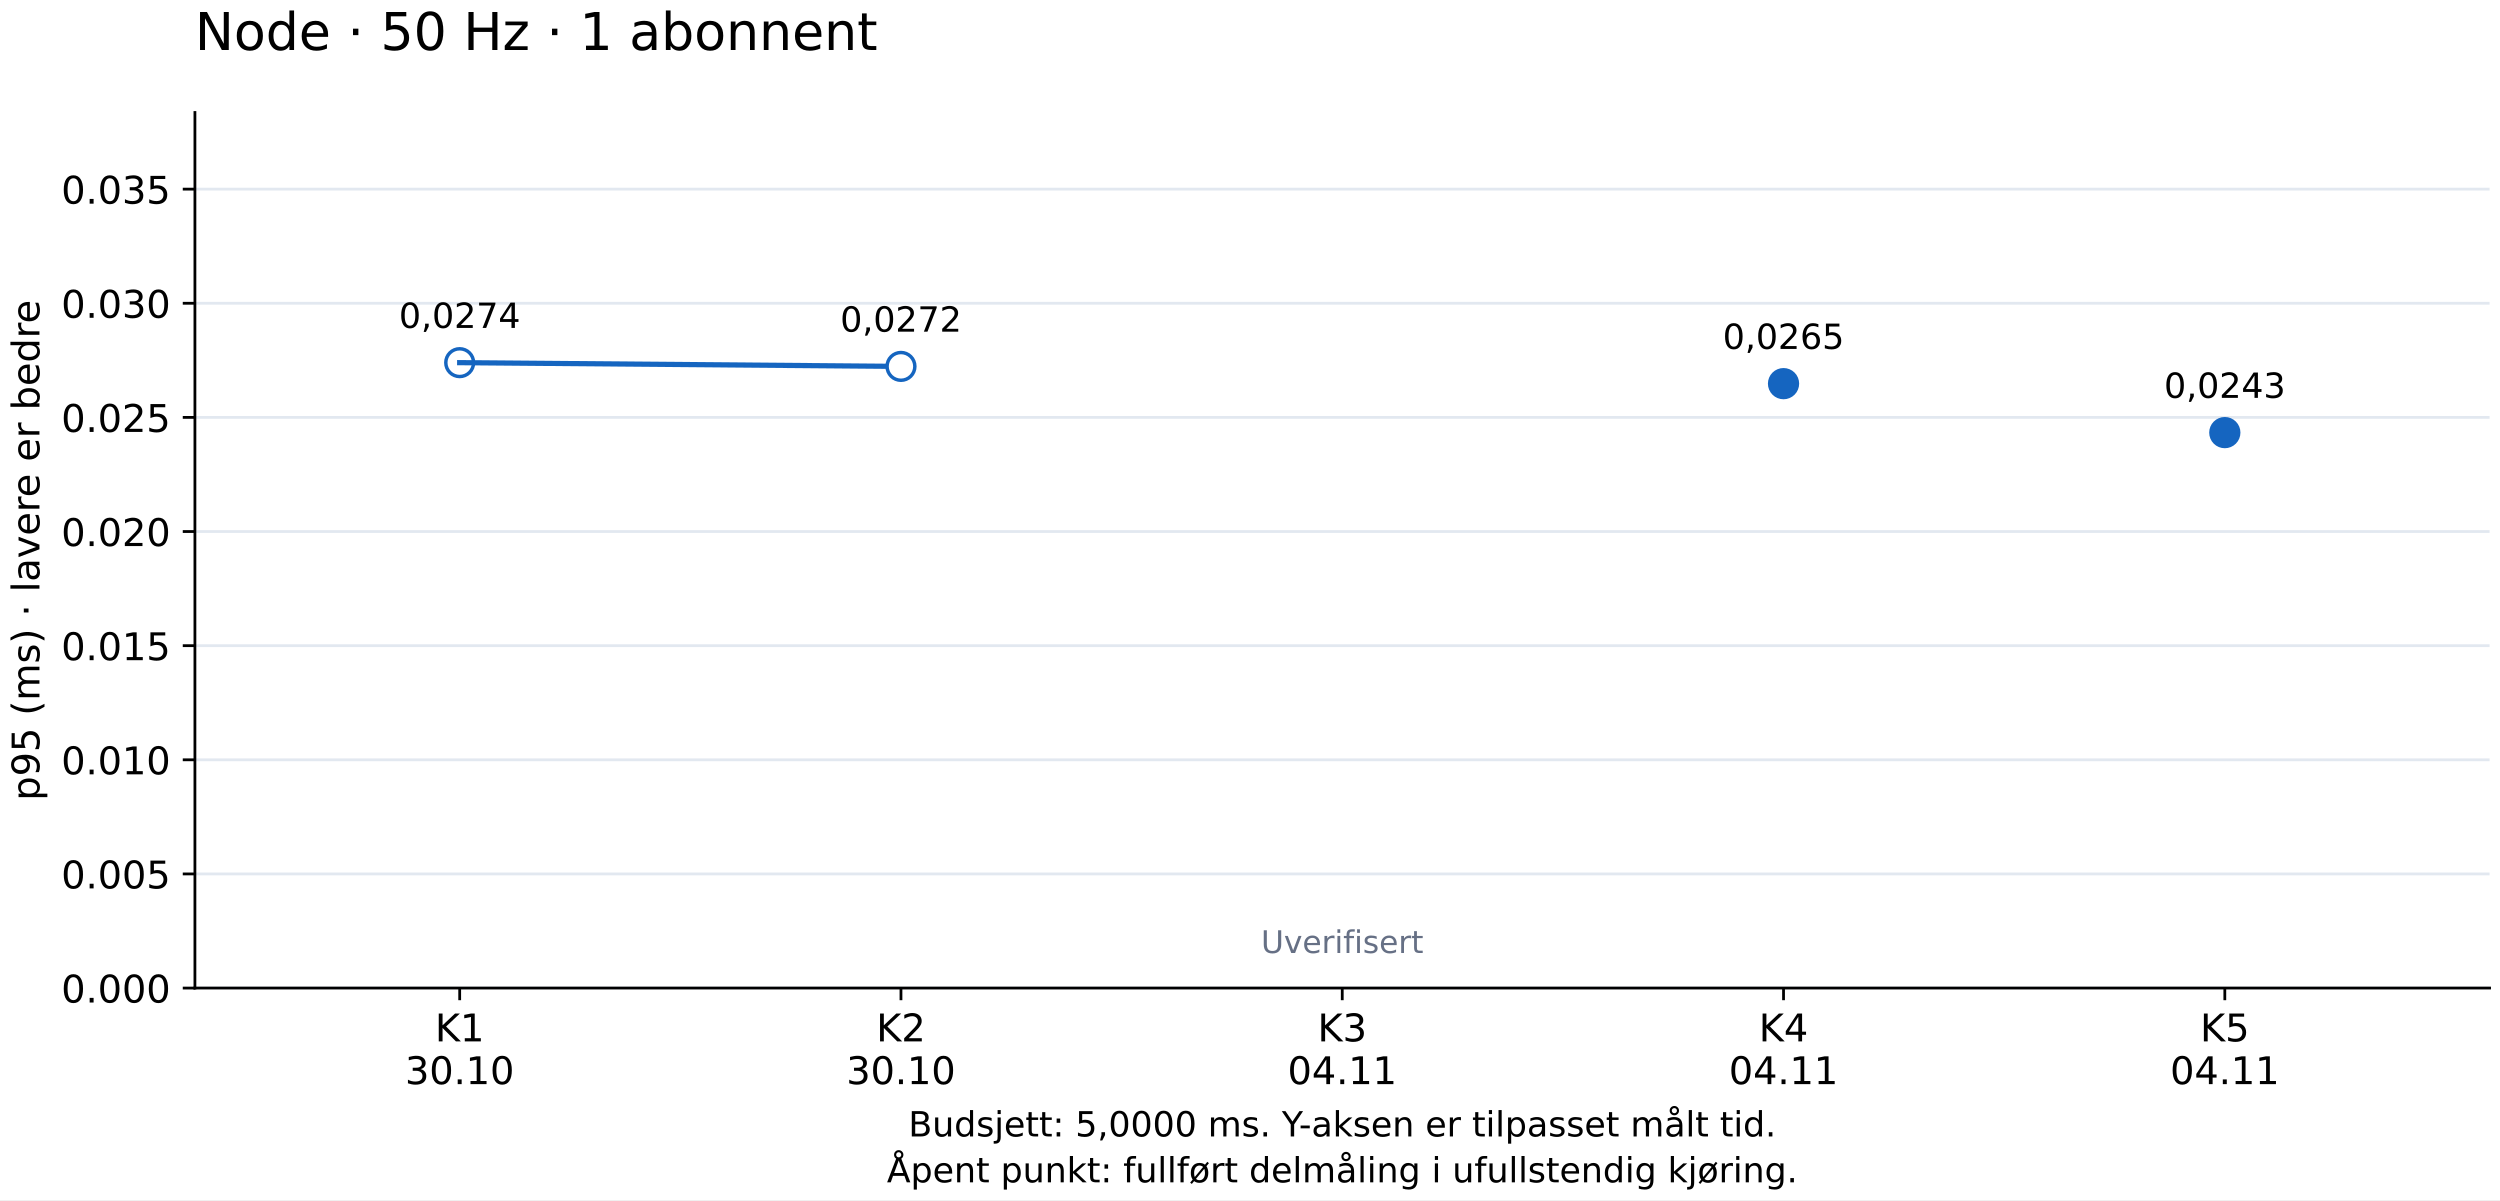
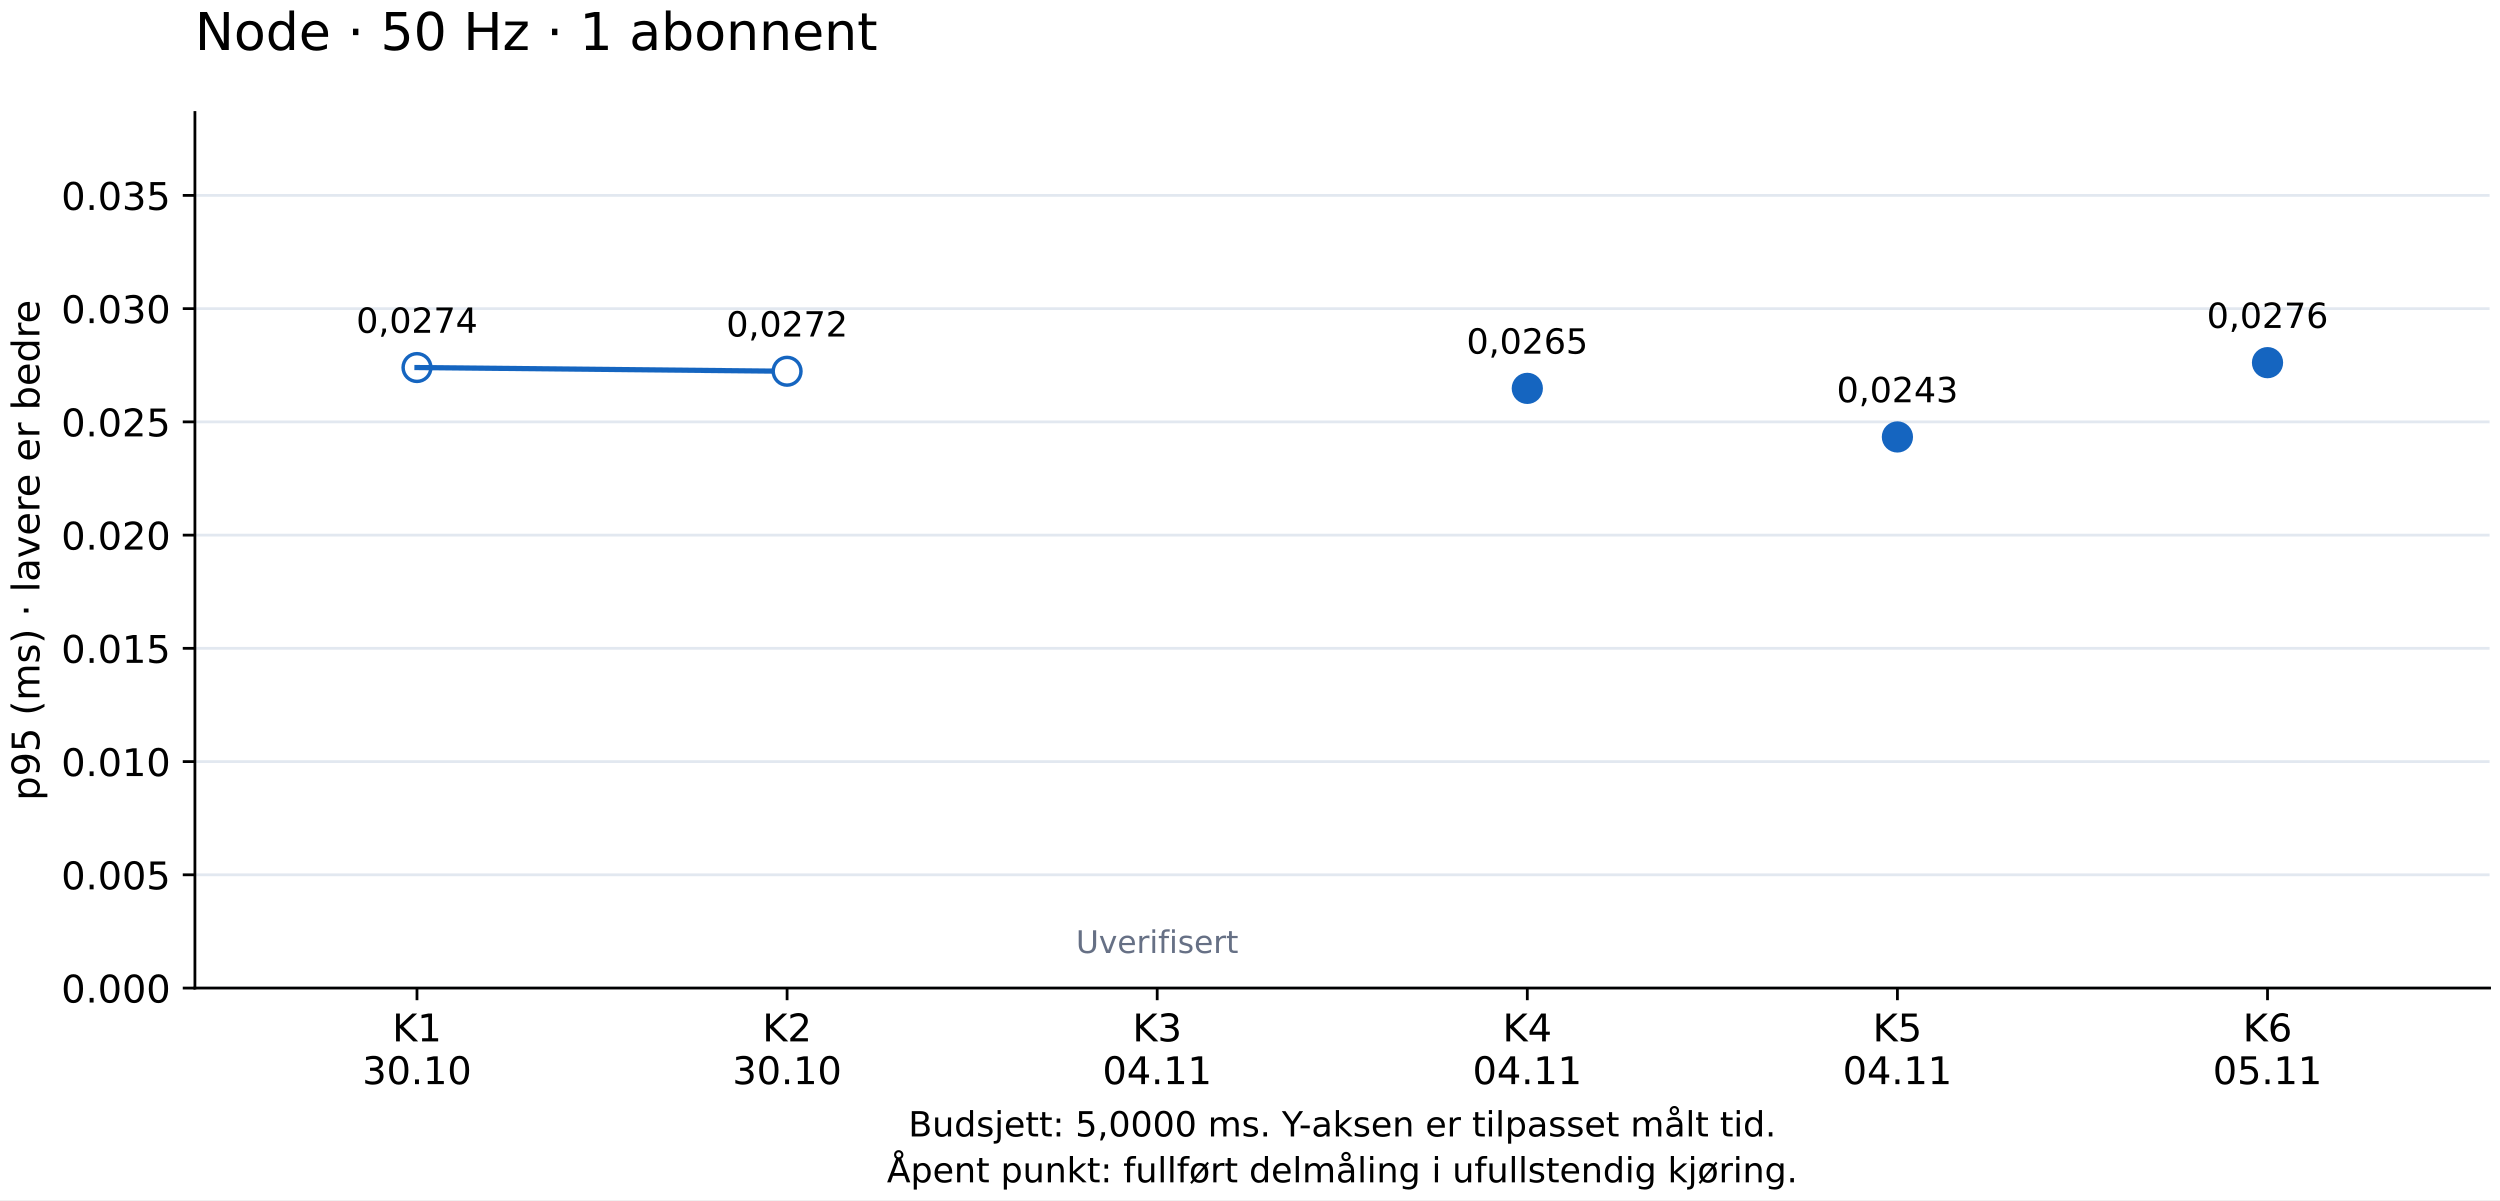
<svg xmlns="http://www.w3.org/2000/svg" xmlns:xlink="http://www.w3.org/1999/xlink" width="720pt" height="345.6pt" viewBox="0 0 720 345.6" version="1.1">
  <defs>
    <style type="text/css">*{stroke-linejoin: round; stroke-linecap: butt}</style>
  </defs>
  <g id="figure_1">
    <g id="patch_1">
      <path d="M 0 345.6  L 720 345.6  L 720 0  L 0 0  z " style="fill: #ffffff" />
    </g>
    <g id="axes_1">
      <g id="patch_2">
        <path d="M 56.137 284.558  L 717 284.558  L 717 32.398  L 56.137 32.398  z " style="fill: #ffffff" />
      </g>
      <g id="matplotlib.axis_1">
        <g id="xtick_1">
          <g id="line2d_1">
            <defs>
              <path id="m3a9fe52da0" d="M 0 0  L 0 3.5  " style="stroke: #000000; stroke-width: 0.8" />
            </defs>
            <g>
-               <use xlink:href="#m3a9fe52da0" x="132.39" y="284.558" style="stroke: #000000; stroke-width: 0.8" />
+               <use xlink:href="#m3a9fe52da0" x="120.092" y="284.558" style="stroke: #000000; stroke-width: 0.8" />
            </g>
          </g>
          <g id="text_1">
-             <text style="font-size: 11px; font-family: 'DejaVu Sans'" transform="translate(125.2843 299.9161)">K1</text>
-             <text style="font-size: 11px; font-family: 'DejaVu Sans'" transform="translate(116.645 312.2337)">30.10</text>
+             <text style="font-size: 11px; font-family: 'DejaVu Sans'" transform="translate(112.9854 299.9161)">K1</text>
+             <text style="font-size: 11px; font-family: 'DejaVu Sans'" transform="translate(104.3461 312.2337)">30.10</text>
          </g>
        </g>
        <g id="xtick_2">
          <g id="line2d_2">
            <g>
-               <use xlink:href="#m3a9fe52da0" x="259.479" y="284.558" style="stroke: #000000; stroke-width: 0.8" />
+               <use xlink:href="#m3a9fe52da0" x="226.682" y="284.558" style="stroke: #000000; stroke-width: 0.8" />
            </g>
          </g>
          <g id="text_2">
-             <text style="font-size: 11px; font-family: 'DejaVu Sans'" transform="translate(252.3733 299.9161)">K2</text>
-             <text style="font-size: 11px; font-family: 'DejaVu Sans'" transform="translate(243.734 312.2337)">30.10</text>
+             <text style="font-size: 11px; font-family: 'DejaVu Sans'" transform="translate(219.5761 299.9161)">K2</text>
+             <text style="font-size: 11px; font-family: 'DejaVu Sans'" transform="translate(210.9368 312.2337)">30.10</text>
          </g>
        </g>
        <g id="xtick_3">
          <g id="line2d_3">
            <g>
-               <use xlink:href="#m3a9fe52da0" x="386.568" y="284.558" style="stroke: #000000; stroke-width: 0.8" />
+               <use xlink:href="#m3a9fe52da0" x="333.273" y="284.558" style="stroke: #000000; stroke-width: 0.8" />
            </g>
          </g>
          <g id="text_3">
-             <text style="font-size: 11px; font-family: 'DejaVu Sans'" transform="translate(379.4623 299.9161)">K3</text>
-             <text style="font-size: 11px; font-family: 'DejaVu Sans'" transform="translate(370.823 312.2337)">04.11</text>
+             <text style="font-size: 11px; font-family: 'DejaVu Sans'" transform="translate(326.1669 299.9161)">K3</text>
+             <text style="font-size: 11px; font-family: 'DejaVu Sans'" transform="translate(317.5276 312.2337)">04.11</text>
          </g>
        </g>
        <g id="xtick_4">
          <g id="line2d_4">
            <g>
-               <use xlink:href="#m3a9fe52da0" x="513.657" y="284.558" style="stroke: #000000; stroke-width: 0.8" />
+               <use xlink:href="#m3a9fe52da0" x="439.864" y="284.558" style="stroke: #000000; stroke-width: 0.8" />
            </g>
          </g>
          <g id="text_4">
-             <text style="font-size: 11px; font-family: 'DejaVu Sans'" transform="translate(506.5512 299.9161)">K4</text>
-             <text style="font-size: 11px; font-family: 'DejaVu Sans'" transform="translate(497.9119 312.2337)">04.11</text>
+             <text style="font-size: 11px; font-family: 'DejaVu Sans'" transform="translate(432.7576 299.9161)">K4</text>
+             <text style="font-size: 11px; font-family: 'DejaVu Sans'" transform="translate(424.1183 312.2337)">04.11</text>
          </g>
        </g>
        <g id="xtick_5">
          <g id="line2d_5">
            <g>
-               <use xlink:href="#m3a9fe52da0" x="640.746" y="284.558" style="stroke: #000000; stroke-width: 0.8" />
+               <use xlink:href="#m3a9fe52da0" x="546.455" y="284.558" style="stroke: #000000; stroke-width: 0.8" />
            </g>
          </g>
          <g id="text_5">
-             <text style="font-size: 11px; font-family: 'DejaVu Sans'" transform="translate(633.6402 299.9161)">K5</text>
-             <text style="font-size: 11px; font-family: 'DejaVu Sans'" transform="translate(625.0009 312.2337)">04.11</text>
-           </g>
-         </g>
-         <g id="text_6">
+             <text style="font-size: 11px; font-family: 'DejaVu Sans'" transform="translate(539.3484 299.9161)">K5</text>
+             <text style="font-size: 11px; font-family: 'DejaVu Sans'" transform="translate(530.7091 312.2337)">04.11</text>
+           </g>
+         </g>
+         <g id="xtick_6">
+           <g id="line2d_6">
+             <g>
+               <use xlink:href="#m3a9fe52da0" x="653.045" y="284.558" style="stroke: #000000; stroke-width: 0.8" />
+             </g>
+           </g>
+           <g id="text_6">
+             <text style="font-size: 11px; font-family: 'DejaVu Sans'" transform="translate(645.9391 299.9161)">K6</text>
+             <text style="font-size: 11px; font-family: 'DejaVu Sans'" transform="translate(637.2998 312.2337)">05.11</text>
+           </g>
+         </g>
+         <g id="text_7">
          <text style="font-size: 10px; font-family: 'DejaVu Sans'" transform="translate(261.613 327.301)">Budsjett: 5,0000 ms. Y-aksen er tilpasset målt tid.</text>
          <text style="font-size: 10px; font-family: 'DejaVu Sans'" transform="translate(255.4122 340.5201)">Åpent punkt: fullført delmåling i ufullstendig kjøring.</text>
        </g>
      </g>
      <g id="matplotlib.axis_2">
        <g id="ytick_1">
-           <g id="line2d_6">
-             <path d="M 56.137 284.558  L 717 284.558  " clip-path="url(#p6524d52d95)" style="fill: none; stroke: #e2e8f0; stroke-width: 0.8; stroke-linecap: square" />
-           </g>
          <g id="line2d_7">
+             <path d="M 56.137 284.558  L 717 284.558  " clip-path="url(#pd9fed066c4)" style="fill: none; stroke: #e2e8f0; stroke-width: 0.8; stroke-linecap: square" />
+           </g>
+           <g id="line2d_8">
            <defs>
              <path id="m56f8623be5" d="M 0 0  L -3.5 0  " style="stroke: #000000; stroke-width: 0.8" />
            </defs>
            <g>
              <use xlink:href="#m56f8623be5" x="56.137" y="284.558" style="stroke: #000000; stroke-width: 0.8" />
            </g>
          </g>
-           <g id="text_7">
+           <g id="text_8">
            <text style="font-size: 11px; font-family: 'DejaVu Sans'; text-anchor: end" x="49.137" y="288.737" transform="rotate(-0 49.13712 288.7369)">0.000</text>
          </g>
        </g>
        <g id="ytick_2">
-           <g id="line2d_8">
-             <path d="M 56.137 251.689  L 717 251.689  " clip-path="url(#p6524d52d95)" style="fill: none; stroke: #e2e8f0; stroke-width: 0.8; stroke-linecap: square" />
-           </g>
          <g id="line2d_9">
-             <g>
-               <use xlink:href="#m56f8623be5" x="56.137" y="251.689" style="stroke: #000000; stroke-width: 0.8" />
-             </g>
-           </g>
-           <g id="text_8">
-             <text style="font-size: 11px; font-family: 'DejaVu Sans'; text-anchor: end" x="49.137" y="255.868" transform="rotate(-0 49.13712 255.8682)">0.005</text>
+             <path d="M 56.137 251.946  L 717 251.946  " clip-path="url(#pd9fed066c4)" style="fill: none; stroke: #e2e8f0; stroke-width: 0.8; stroke-linecap: square" />
+           </g>
+           <g id="line2d_10">
+             <g>
+               <use xlink:href="#m56f8623be5" x="56.137" y="251.946" style="stroke: #000000; stroke-width: 0.8" />
+             </g>
+           </g>
+           <g id="text_9">
+             <text style="font-size: 11px; font-family: 'DejaVu Sans'; text-anchor: end" x="49.137" y="256.125" transform="rotate(-0 49.13712 256.1253)">0.005</text>
          </g>
        </g>
        <g id="ytick_3">
-           <g id="line2d_10">
-             <path d="M 56.137 218.82  L 717 218.82  " clip-path="url(#p6524d52d95)" style="fill: none; stroke: #e2e8f0; stroke-width: 0.8; stroke-linecap: square" />
-           </g>
          <g id="line2d_11">
-             <g>
-               <use xlink:href="#m56f8623be5" x="56.137" y="218.82" style="stroke: #000000; stroke-width: 0.8" />
-             </g>
-           </g>
-           <g id="text_9">
-             <text style="font-size: 11px; font-family: 'DejaVu Sans'; text-anchor: end" x="49.137" y="222.999" transform="rotate(-0 49.13712 222.9994)">0.010</text>
+             <path d="M 56.137 219.334  L 717 219.334  " clip-path="url(#pd9fed066c4)" style="fill: none; stroke: #e2e8f0; stroke-width: 0.8; stroke-linecap: square" />
+           </g>
+           <g id="line2d_12">
+             <g>
+               <use xlink:href="#m56f8623be5" x="56.137" y="219.334" style="stroke: #000000; stroke-width: 0.8" />
+             </g>
+           </g>
+           <g id="text_10">
+             <text style="font-size: 11px; font-family: 'DejaVu Sans'; text-anchor: end" x="49.137" y="223.514" transform="rotate(-0 49.13712 223.5136)">0.010</text>
          </g>
        </g>
        <g id="ytick_4">
-           <g id="line2d_12">
-             <path d="M 56.137 185.952  L 717 185.952  " clip-path="url(#p6524d52d95)" style="fill: none; stroke: #e2e8f0; stroke-width: 0.8; stroke-linecap: square" />
-           </g>
          <g id="line2d_13">
-             <g>
-               <use xlink:href="#m56f8623be5" x="56.137" y="185.952" style="stroke: #000000; stroke-width: 0.8" />
-             </g>
-           </g>
-           <g id="text_10">
-             <text style="font-size: 11px; font-family: 'DejaVu Sans'; text-anchor: end" x="49.137" y="190.131" transform="rotate(-0 49.13712 190.1307)">0.015</text>
+             <path d="M 56.137 186.723  L 717 186.723  " clip-path="url(#pd9fed066c4)" style="fill: none; stroke: #e2e8f0; stroke-width: 0.8; stroke-linecap: square" />
+           </g>
+           <g id="line2d_14">
+             <g>
+               <use xlink:href="#m56f8623be5" x="56.137" y="186.723" style="stroke: #000000; stroke-width: 0.8" />
+             </g>
+           </g>
+           <g id="text_11">
+             <text style="font-size: 11px; font-family: 'DejaVu Sans'; text-anchor: end" x="49.137" y="190.902" transform="rotate(-0 49.13712 190.9019)">0.015</text>
          </g>
        </g>
        <g id="ytick_5">
-           <g id="line2d_14">
-             <path d="M 56.137 153.083  L 717 153.083  " clip-path="url(#p6524d52d95)" style="fill: none; stroke: #e2e8f0; stroke-width: 0.8; stroke-linecap: square" />
-           </g>
          <g id="line2d_15">
-             <g>
-               <use xlink:href="#m56f8623be5" x="56.137" y="153.083" style="stroke: #000000; stroke-width: 0.8" />
-             </g>
-           </g>
-           <g id="text_11">
-             <text style="font-size: 11px; font-family: 'DejaVu Sans'; text-anchor: end" x="49.137" y="157.262" transform="rotate(-0 49.13712 157.2619)">0.020</text>
+             <path d="M 56.137 154.111  L 717 154.111  " clip-path="url(#pd9fed066c4)" style="fill: none; stroke: #e2e8f0; stroke-width: 0.8; stroke-linecap: square" />
+           </g>
+           <g id="line2d_16">
+             <g>
+               <use xlink:href="#m56f8623be5" x="56.137" y="154.111" style="stroke: #000000; stroke-width: 0.8" />
+             </g>
+           </g>
+           <g id="text_12">
+             <text style="font-size: 11px; font-family: 'DejaVu Sans'; text-anchor: end" x="49.137" y="158.29" transform="rotate(-0 49.13712 158.2903)">0.020</text>
          </g>
        </g>
        <g id="ytick_6">
-           <g id="line2d_16">
-             <path d="M 56.137 120.214  L 717 120.214  " clip-path="url(#p6524d52d95)" style="fill: none; stroke: #e2e8f0; stroke-width: 0.8; stroke-linecap: square" />
-           </g>
          <g id="line2d_17">
-             <g>
-               <use xlink:href="#m56f8623be5" x="56.137" y="120.214" style="stroke: #000000; stroke-width: 0.8" />
-             </g>
-           </g>
-           <g id="text_12">
-             <text style="font-size: 11px; font-family: 'DejaVu Sans'; text-anchor: end" x="49.137" y="124.393" transform="rotate(-0 49.13712 124.3932)">0.025</text>
+             <path d="M 56.137 121.499  L 717 121.499  " clip-path="url(#pd9fed066c4)" style="fill: none; stroke: #e2e8f0; stroke-width: 0.8; stroke-linecap: square" />
+           </g>
+           <g id="line2d_18">
+             <g>
+               <use xlink:href="#m56f8623be5" x="56.137" y="121.499" style="stroke: #000000; stroke-width: 0.8" />
+             </g>
+           </g>
+           <g id="text_13">
+             <text style="font-size: 11px; font-family: 'DejaVu Sans'; text-anchor: end" x="49.137" y="125.679" transform="rotate(-0 49.13712 125.6786)">0.025</text>
          </g>
        </g>
        <g id="ytick_7">
-           <g id="line2d_18">
-             <path d="M 56.137 87.345  L 717 87.345  " clip-path="url(#p6524d52d95)" style="fill: none; stroke: #e2e8f0; stroke-width: 0.8; stroke-linecap: square" />
-           </g>
          <g id="line2d_19">
-             <g>
-               <use xlink:href="#m56f8623be5" x="56.137" y="87.345" style="stroke: #000000; stroke-width: 0.8" />
-             </g>
-           </g>
-           <g id="text_13">
-             <text style="font-size: 11px; font-family: 'DejaVu Sans'; text-anchor: end" x="49.137" y="91.524" transform="rotate(-0 49.13712 91.52439)">0.030</text>
+             <path d="M 56.137 88.888  L 717 88.888  " clip-path="url(#pd9fed066c4)" style="fill: none; stroke: #e2e8f0; stroke-width: 0.8; stroke-linecap: square" />
+           </g>
+           <g id="line2d_20">
+             <g>
+               <use xlink:href="#m56f8623be5" x="56.137" y="88.888" style="stroke: #000000; stroke-width: 0.8" />
+             </g>
+           </g>
+           <g id="text_14">
+             <text style="font-size: 11px; font-family: 'DejaVu Sans'; text-anchor: end" x="49.137" y="93.067" transform="rotate(-0 49.13712 93.06696)">0.030</text>
          </g>
        </g>
        <g id="ytick_8">
-           <g id="line2d_20">
-             <path d="M 56.137 54.476  L 717 54.476  " clip-path="url(#p6524d52d95)" style="fill: none; stroke: #e2e8f0; stroke-width: 0.8; stroke-linecap: square" />
-           </g>
          <g id="line2d_21">
-             <g>
-               <use xlink:href="#m56f8623be5" x="56.137" y="54.476" style="stroke: #000000; stroke-width: 0.8" />
-             </g>
-           </g>
-           <g id="text_14">
-             <text style="font-size: 11px; font-family: 'DejaVu Sans'; text-anchor: end" x="49.137" y="58.656" transform="rotate(-0 49.13712 58.65564)">0.035</text>
-           </g>
-         </g>
-         <g id="text_15">
+             <path d="M 56.137 56.276  L 717 56.276  " clip-path="url(#pd9fed066c4)" style="fill: none; stroke: #e2e8f0; stroke-width: 0.8; stroke-linecap: square" />
+           </g>
+           <g id="line2d_22">
+             <g>
+               <use xlink:href="#m56f8623be5" x="56.137" y="56.276" style="stroke: #000000; stroke-width: 0.8" />
+             </g>
+           </g>
+           <g id="text_15">
+             <text style="font-size: 11px; font-family: 'DejaVu Sans'; text-anchor: end" x="49.137" y="60.455" transform="rotate(-0 49.13712 60.4553)">0.035</text>
+           </g>
+         </g>
+         <g id="text_16">
          <text style="font-size: 11px; font-family: 'DejaVu Sans'; text-anchor: middle" x="11.359" y="158.478" transform="rotate(-90 11.35852 158.4778)">p95 (ms) · lavere er bedre</text>
        </g>
      </g>
-       <g id="line2d_22">
-         <path d="M 132.39 104.444  " clip-path="url(#p6524d52d95)" style="fill: none; stroke: #1565c0; stroke-width: 1.5; stroke-linecap: square" />
+       <g id="line2d_23">
+         <path d="M 120.092 105.852  " clip-path="url(#pd9fed066c4)" style="fill: none; stroke: #1565c0; stroke-width: 1.5; stroke-linecap: square" />
        <defs>
          <path id="mcfa522ccff" d="M 0 4  C 1.061 4 2.078 3.579 2.828 2.828  C 3.579 2.078 4 1.061 4 0  C 4 -1.061 3.579 -2.078 2.828 -2.828  C 2.078 -3.579 1.061 -4 0 -4  C -1.061 -4 -2.078 -3.579 -2.828 -2.828  C -3.579 -2.078 -4 -1.061 -4 0  C -4 1.061 -3.579 2.078 -2.828 2.828  C -2.078 3.579 -1.061 4 0 4  z " style="stroke: #1565c0" />
        </defs>
-         <g clip-path="url(#p6524d52d95)">
-           <use xlink:href="#mcfa522ccff" x="132.39" y="104.444" style="fill: #ffffff; stroke: #1565c0" />
-         </g>
-       </g>
-       <g id="line2d_23">
-         <path d="M 132.39 104.444  L 259.479 105.522  " clip-path="url(#p6524d52d95)" style="fill: none; stroke: #1565c0; stroke-width: 1.5; stroke-linecap: square" />
+         <g clip-path="url(#pd9fed066c4)">
+           <use xlink:href="#mcfa522ccff" x="120.092" y="105.852" style="fill: #ffffff; stroke: #1565c0" />
+         </g>
      </g>
      <g id="line2d_24">
-         <path d="M 259.479 105.522  " clip-path="url(#p6524d52d95)" style="fill: none; stroke: #1565c0; stroke-width: 1.5; stroke-linecap: square" />
-         <g clip-path="url(#p6524d52d95)">
-           <use xlink:href="#mcfa522ccff" x="259.479" y="105.522" style="fill: #ffffff; stroke: #1565c0" />
-         </g>
+         <path d="M 120.092 105.852  L 226.682 106.922  " clip-path="url(#pd9fed066c4)" style="fill: none; stroke: #1565c0; stroke-width: 1.5; stroke-linecap: square" />
      </g>
      <g id="line2d_25">
-         <path d="M 513.657 110.491  " clip-path="url(#p6524d52d95)" style="fill: none; stroke: #1565c0; stroke-width: 1.5; stroke-linecap: square" />
+         <path d="M 226.682 106.922  " clip-path="url(#pd9fed066c4)" style="fill: none; stroke: #1565c0; stroke-width: 1.5; stroke-linecap: square" />
+         <g clip-path="url(#pd9fed066c4)">
+           <use xlink:href="#mcfa522ccff" x="226.682" y="106.922" style="fill: #ffffff; stroke: #1565c0" />
+         </g>
+       </g>
+       <g id="line2d_26">
+         <path d="M 439.864 111.853  " clip-path="url(#pd9fed066c4)" style="fill: none; stroke: #1565c0; stroke-width: 1.5; stroke-linecap: square" />
        <defs>
          <path id="mcbb12d0c3e" d="M 0 4  C 1.061 4 2.078 3.579 2.828 2.828  C 3.579 2.078 4 1.061 4 0  C 4 -1.061 3.579 -2.078 2.828 -2.828  C 2.078 -3.579 1.061 -4 0 -4  C -1.061 -4 -2.078 -3.579 -2.828 -2.828  C -3.579 -2.078 -4 -1.061 -4 0  C -4 1.061 -3.579 2.078 -2.828 2.828  C -2.078 3.579 -1.061 4 0 4  z " style="stroke: #1565c0" />
        </defs>
-         <g clip-path="url(#p6524d52d95)">
-           <use xlink:href="#mcbb12d0c3e" x="513.657" y="110.491" style="fill: #1565c0; stroke: #1565c0" />
-         </g>
-       </g>
-       <g id="line2d_26">
-         <path d="M 640.746 124.592  " clip-path="url(#p6524d52d95)" style="fill: none; stroke: #1565c0; stroke-width: 1.5; stroke-linecap: square" />
-         <g clip-path="url(#p6524d52d95)">
-           <use xlink:href="#mcbb12d0c3e" x="640.746" y="124.592" style="fill: #1565c0; stroke: #1565c0" />
+         <g clip-path="url(#pd9fed066c4)">
+           <use xlink:href="#mcbb12d0c3e" x="439.864" y="111.853" style="fill: #1565c0; stroke: #1565c0" />
+         </g>
+       </g>
+       <g id="line2d_27">
+         <path d="M 546.455 125.843  " clip-path="url(#pd9fed066c4)" style="fill: none; stroke: #1565c0; stroke-width: 1.5; stroke-linecap: square" />
+         <g clip-path="url(#pd9fed066c4)">
+           <use xlink:href="#mcbb12d0c3e" x="546.455" y="125.843" style="fill: #1565c0; stroke: #1565c0" />
+         </g>
+       </g>
+       <g id="line2d_28">
+         <path d="M 653.045 104.444  " clip-path="url(#pd9fed066c4)" style="fill: none; stroke: #1565c0; stroke-width: 1.5; stroke-linecap: square" />
+         <g clip-path="url(#pd9fed066c4)">
+           <use xlink:href="#mcbb12d0c3e" x="653.045" y="104.444" style="fill: #1565c0; stroke: #1565c0" />
        </g>
      </g>
      <g id="patch_3">
        <path d="M 56.137 284.558  L 56.137 32.398  " style="fill: none; stroke: #000000; stroke-width: 0.8; stroke-linejoin: miter; stroke-linecap: square" />
      </g>
      <g id="patch_4">
        <path d="M 56.137 284.558  L 717 284.558  " style="fill: none; stroke: #000000; stroke-width: 0.8; stroke-linejoin: miter; stroke-linecap: square" />
      </g>
-       <g id="text_16">
-         <text style="font-size: 10px; font-family: 'DejaVu Sans'; text-anchor: middle" x="132.39" y="94.444" transform="rotate(-0 132.3905 94.44358)">0,0274</text>
-       </g>
      <g id="text_17">
-         <text style="font-size: 10px; font-family: 'DejaVu Sans'; text-anchor: middle" x="259.479" y="95.522" transform="rotate(-0 259.4795 95.52168)">0,0272</text>
+         <text style="font-size: 10px; font-family: 'DejaVu Sans'; text-anchor: middle" x="120.092" y="95.852" transform="rotate(-0 120.0916 95.8524)">0,0274</text>
      </g>
      <g id="text_18">
-         <text style="font-size: 9px; font-family: 'DejaVu Sans'; text-anchor: middle; fill: #667085" x="386.568" y="274.471" transform="rotate(-0 386.5684 274.4714)">Uverifisert</text>
+         <text style="font-size: 10px; font-family: 'DejaVu Sans'; text-anchor: middle" x="226.682" y="96.922" transform="rotate(-0 226.6823 96.92207)">0,0272</text>
      </g>
      <g id="text_19">
-         <text style="font-size: 10px; font-family: 'DejaVu Sans'; text-anchor: middle" x="513.657" y="100.491" transform="rotate(-0 513.6574 100.4914)">0,0265</text>
+         <text style="font-size: 9px; font-family: 'DejaVu Sans'; text-anchor: middle; fill: #667085" x="333.273" y="274.471" transform="rotate(-0 333.2731 274.4714)">Uverifisert</text>
      </g>
      <g id="text_20">
-         <text style="font-size: 10px; font-family: 'DejaVu Sans'; text-anchor: middle" x="640.746" y="114.592" transform="rotate(-0 640.7464 114.5921)">0,0243</text>
+         <text style="font-size: 10px; font-family: 'DejaVu Sans'; text-anchor: middle" x="439.864" y="101.853" transform="rotate(-0 439.8638 101.853)">0,0265</text>
      </g>
      <g id="text_21">
+         <text style="font-size: 10px; font-family: 'DejaVu Sans'; text-anchor: middle" x="546.455" y="115.843" transform="rotate(-0 546.4546 115.8434)">0,0243</text>
+       </g>
+       <g id="text_22">
+         <text style="font-size: 10px; font-family: 'DejaVu Sans'; text-anchor: middle" x="653.045" y="94.444" transform="rotate(-0 653.0453 94.44358)">0,0276</text>
+       </g>
+       <g id="text_23">
        <text style="font-size: 15px; font-family: 'DejaVu Sans'; text-anchor: start" x="56.137" y="14.398" transform="rotate(-0 56.13712 14.3979)">Node · 50 Hz · 1 abonnent</text>
      </g>
    </g>
  </g>
  <defs>
-     <clipPath id="p6524d52d95">
+     <clipPath id="pd9fed066c4">
      <rect x="56.137" y="32.398" width="660.863" height="252.16" />
    </clipPath>
  </defs>
</svg>
